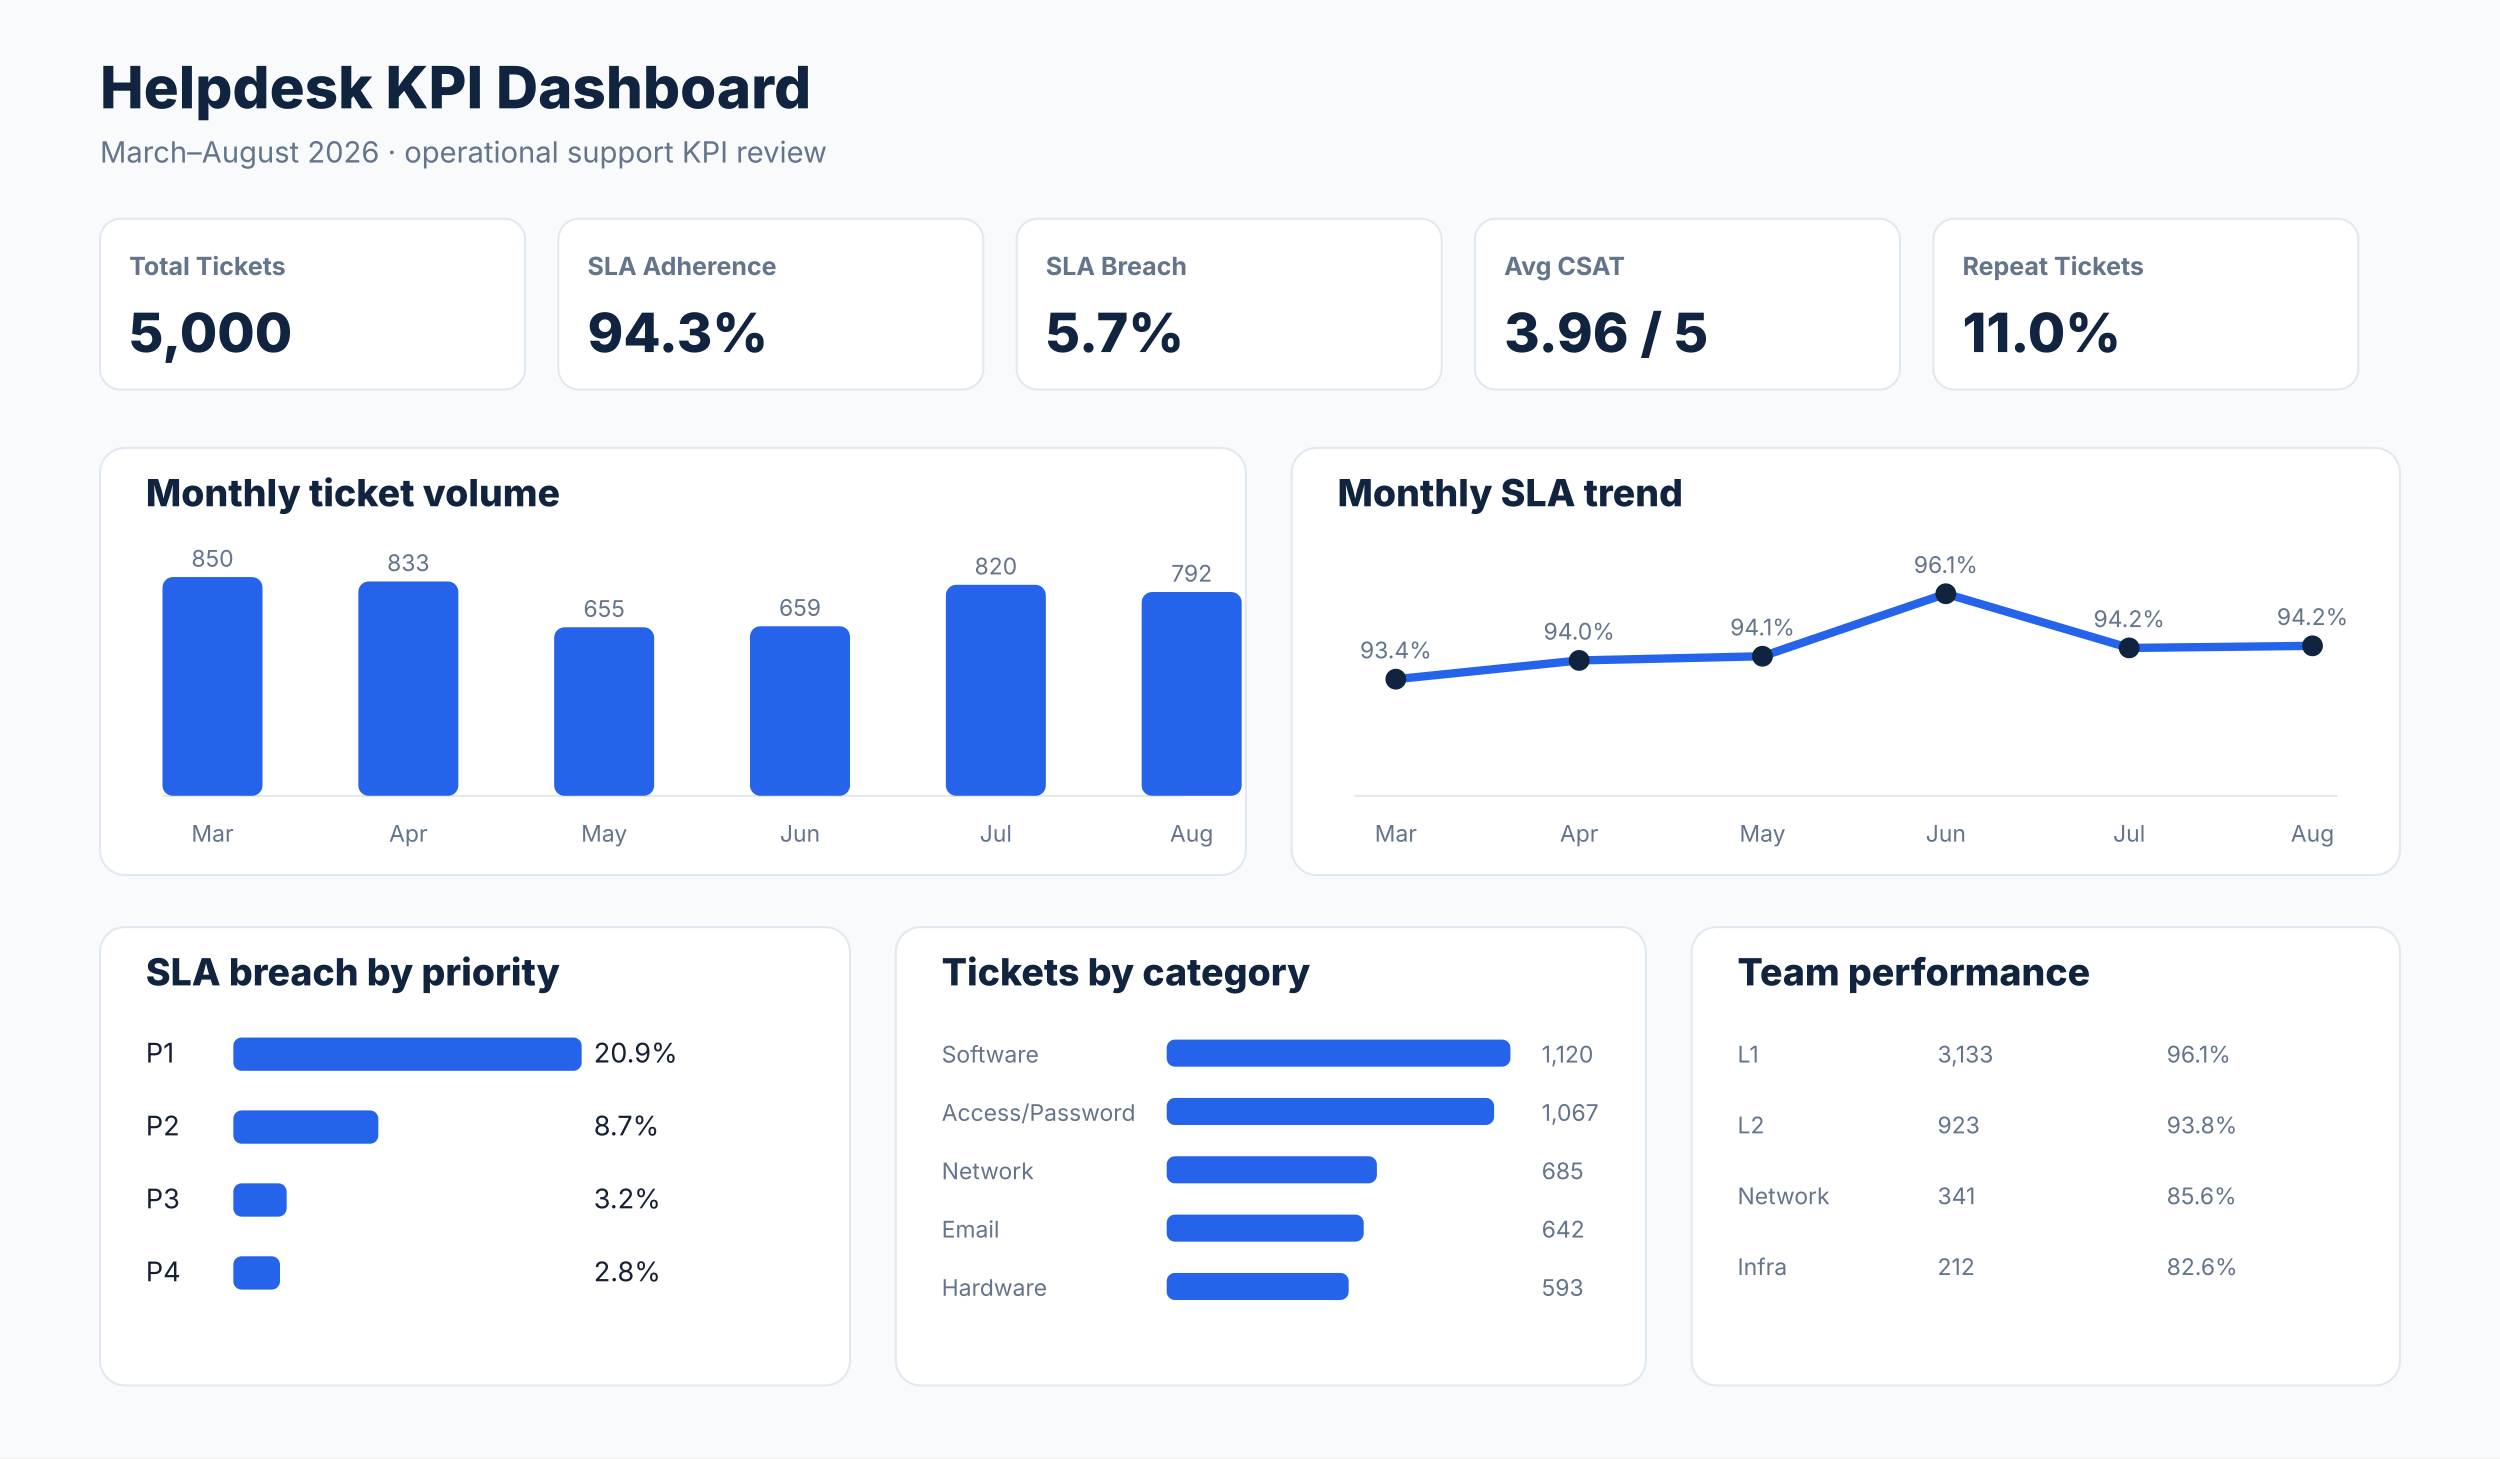
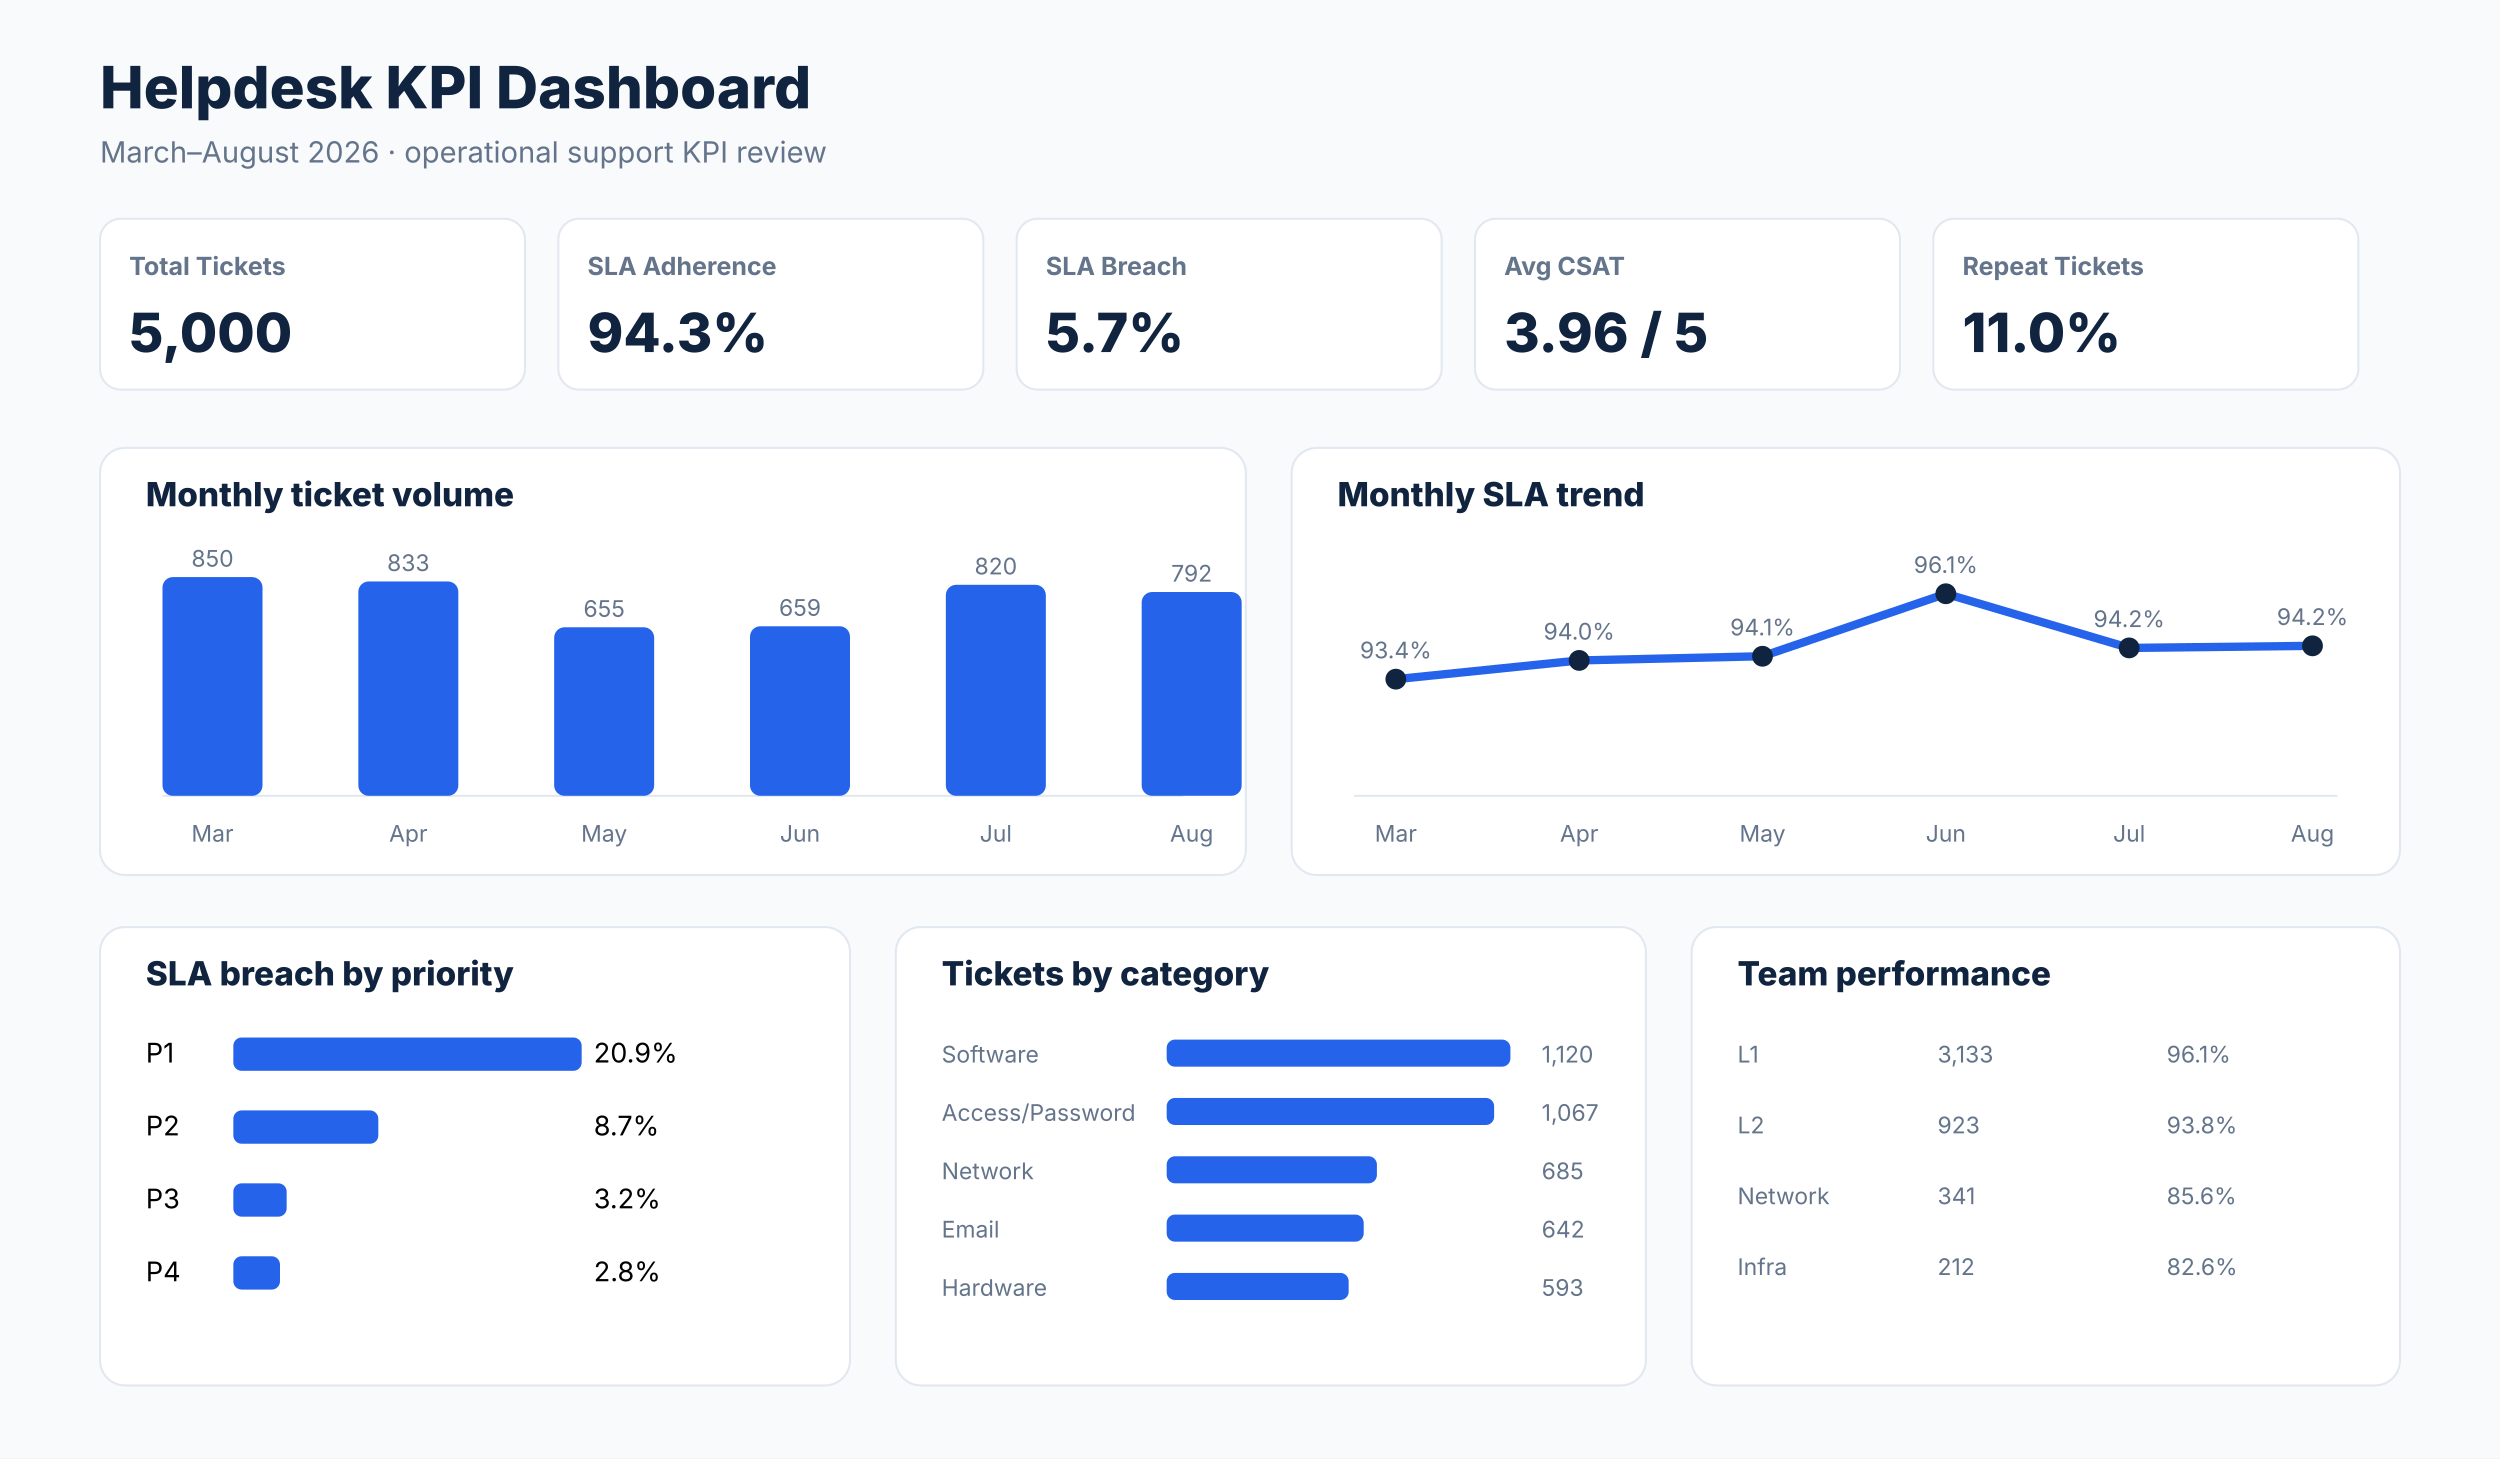
<svg xmlns="http://www.w3.org/2000/svg" width="1200" height="700" viewBox="0 0 1200 700">
  <rect width="1200" height="700" fill="#f8fafc" />
  <style>
- text{font-family:Inter,Segoe UI,Arial,sans-serif;fill:#172033} .title{font-size:28px;font-weight:800;fill:#10233f}
- .sub{font-size:14px;fill:#64748b}.label{font-size:12px;font-weight:700;fill:#64748b}.value{font-size:26px;font-weight:800;fill:#10233f}
- .card{fill:#fff;stroke:#e2e8f0}.blue{fill:#2563eb}.navy{fill:#10233f}.line{stroke:#e2e8f0}.small{font-size:11px;fill:#64748b}.body{font-size:13px}.section{font-size:18px;font-weight:800;fill:#10233f}.bigvalue{font-size:34px;font-weight:800;fill:#10233f}
+ .title{font-family:Inter,Segoe UI,Arial,sans-serif;font-size:28px;font-weight:800;fill:#10233f}
+ .sub{font-family:Inter,Segoe UI,Arial,sans-serif;font-size:14px;fill:#64748b}.label{font-family:Inter,Segoe UI,Arial,sans-serif;font-size:12px;font-weight:700;fill:#64748b}.value{font-family:Inter,Segoe UI,Arial,sans-serif;font-size:26px;font-weight:800;fill:#10233f}
+ .card{fill:#fff;stroke:#e2e8f0}.blue{fill:#2563eb}.navy{fill:#10233f}.line{stroke:#e2e8f0}.small{font-family:Inter,Segoe UI,Arial,sans-serif;font-size:11px;fill:#64748b}.body{font-family:Inter,Segoe UI,Arial,sans-serif;font-size:13px}.section{font-family:Inter,Segoe UI,Arial,sans-serif;font-size:16px;font-weight:800;fill:#10233f}.bigvalue{font-family:Inter,Segoe UI,Arial,sans-serif;font-size:34px;font-weight:800;fill:#10233f}
</style>
  <text x="48" y="52" class="title">Helpdesk KPI Dashboard</text>
  <text x="48" y="78" class="sub">March–August 2026 · operational support KPI review</text>
  <rect x="48" y="105" width="204" height="82" rx="10" class="card" />
  <text x="62" y="132" class="label">Total Tickets</text>
  <text x="62" y="169" class="value">5,000</text>
  <rect x="268" y="105" width="204" height="82" rx="10" class="card" />
  <text x="282" y="132" class="label">SLA Adherence</text>
  <text x="282" y="169" class="value">94.3%</text>
  <rect x="488" y="105" width="204" height="82" rx="10" class="card" />
  <text x="502" y="132" class="label">SLA Breach</text>
  <text x="502" y="169" class="value">5.7%</text>
  <rect x="708" y="105" width="204" height="82" rx="10" class="card" />
  <text x="722" y="132" class="label">Avg CSAT</text>
  <text x="722" y="169" class="value">3.96 / 5</text>
  <rect x="928" y="105" width="204" height="82" rx="10" class="card" />
  <text x="942" y="132" class="label">Repeat Tickets</text>
  <text x="942" y="169" class="value">11.0%</text>
  <rect x="48" y="215" width="550" height="205" rx="12" class="card" />
  <text x="70" y="243" class="section">Monthly ticket volume</text>
  <line x1="78" y1="382" x2="568" y2="382" class="line" />
  <rect x="78" y="277" width="48" height="105" rx="5" fill="#2563eb" />
  <text x="102" y="404" text-anchor="middle" class="small">Mar</text>
  <text x="102" y="272" text-anchor="middle" class="small">850</text>
  <rect x="172" y="279.1" width="48" height="102.9" rx="5" fill="#2563eb" />
  <text x="196" y="404" text-anchor="middle" class="small">Apr</text>
  <text x="196" y="274.1" text-anchor="middle" class="small">833</text>
  <rect x="266" y="301.088" width="48" height="80.912" rx="5" fill="#2563eb" />
  <text x="290" y="404" text-anchor="middle" class="small">May</text>
  <text x="290" y="296.088" text-anchor="middle" class="small">655</text>
  <rect x="360" y="300.594" width="48" height="81.406" rx="5" fill="#2563eb" />
  <text x="384" y="404" text-anchor="middle" class="small">Jun</text>
  <text x="384" y="295.594" text-anchor="middle" class="small">659</text>
  <rect x="454" y="280.706" width="48" height="101.294" rx="5" fill="#2563eb" />
  <text x="478" y="404" text-anchor="middle" class="small">Jul</text>
  <text x="478" y="275.706" text-anchor="middle" class="small">820</text>
  <rect x="548" y="284.165" width="48" height="97.835" rx="5" fill="#2563eb" />
  <text x="572" y="404" text-anchor="middle" class="small">Aug</text>
  <text x="572" y="279.165" text-anchor="middle" class="small">792</text>
  <rect x="620" y="215" width="532" height="205" rx="12" class="card" />
  <text x="642" y="243" class="section">Monthly SLA trend</text>
  <line x1="650" y1="382" x2="1122" y2="382" class="line" />
  <polyline points="670,326 758,317 846,315 934,285 1022,311 1110,310" fill="none" stroke="#2563eb" stroke-width="4" />
  <circle cx="670" cy="326" r="5" fill="#10233f" />
  <text x="670" y="404" text-anchor="middle" class="small">Mar</text>
  <text x="670" y="316" text-anchor="middle" class="small">93.4%</text>
  <circle cx="758" cy="317" r="5" fill="#10233f" />
  <text x="758" y="404" text-anchor="middle" class="small">Apr</text>
  <text x="758" y="307" text-anchor="middle" class="small">94.0%</text>
  <circle cx="846" cy="315" r="5" fill="#10233f" />
  <text x="846" y="404" text-anchor="middle" class="small">May</text>
  <text x="846" y="305" text-anchor="middle" class="small">94.1%</text>
  <circle cx="934" cy="285" r="5" fill="#10233f" />
  <text x="934" y="404" text-anchor="middle" class="small">Jun</text>
  <text x="934" y="275" text-anchor="middle" class="small">96.1%</text>
  <circle cx="1022" cy="311" r="5" fill="#10233f" />
  <text x="1022" y="404" text-anchor="middle" class="small">Jul</text>
  <text x="1022" y="301" text-anchor="middle" class="small">94.2%</text>
  <circle cx="1110" cy="310" r="5" fill="#10233f" />
  <text x="1110" y="404" text-anchor="middle" class="small">Aug</text>
  <text x="1110" y="300" text-anchor="middle" class="small">94.2%</text>
  <rect x="48" y="445" width="360" height="220" rx="12" class="card" />
  <text x="70" y="473" class="section">SLA breach by priority</text>
  <text x="70" y="510" class="body">P1</text>
  <rect x="112" y="498" width="167.2" height="16" rx="4" fill="#2563eb" />
  <text x="285" y="510" class="body">20.9%</text>
  <text x="70" y="545" class="body">P2</text>
  <rect x="112" y="533" width="69.6" height="16" rx="4" fill="#2563eb" />
  <text x="285" y="545" class="body">8.7%</text>
  <text x="70" y="580" class="body">P3</text>
  <rect x="112" y="568" width="25.6" height="16" rx="4" fill="#2563eb" />
  <text x="285" y="580" class="body">3.2%</text>
  <text x="70" y="615" class="body">P4</text>
  <rect x="112" y="603" width="22.4" height="16" rx="4" fill="#2563eb" />
  <text x="285" y="615" class="body">2.8%</text>
  <rect x="430" y="445" width="360" height="220" rx="12" class="card" />
  <text x="452" y="473" class="section">Tickets by category</text>
  <text x="452" y="510" class="small">Software</text>
  <rect x="560" y="499" width="165" height="13" rx="4" fill="#2563eb" />
  <text x="740" y="510" class="small">1,120</text>
  <text x="452" y="538" class="small">Access/Password</text>
  <rect x="560" y="527" width="157.192" height="13" rx="4" fill="#2563eb" />
  <text x="740" y="538" class="small">1,067</text>
  <text x="452" y="566" class="small">Network</text>
  <rect x="560" y="555" width="100.915" height="13" rx="4" fill="#2563eb" />
  <text x="740" y="566" class="small">685</text>
  <text x="452" y="594" class="small">Email</text>
  <rect x="560" y="583" width="94.58" height="13" rx="4" fill="#2563eb" />
  <text x="740" y="594" class="small">642</text>
  <text x="452" y="622" class="small">Hardware</text>
  <rect x="560" y="611" width="87.362" height="13" rx="4" fill="#2563eb" />
  <text x="740" y="622" class="small">593</text>
  <rect x="812" y="445" width="340" height="220" rx="12" class="card" />
  <text x="834" y="473" class="section">Team performance</text>
  <text x="834" y="510" class="small">L1</text>
  <text x="930" y="510" class="small">3,133</text>
  <text x="1040" y="510" class="small">96.1%</text>
  <text x="834" y="544" class="small">L2</text>
  <text x="930" y="544" class="small">923</text>
  <text x="1040" y="544" class="small">93.8%</text>
  <text x="834" y="578" class="small">Network</text>
  <text x="930" y="578" class="small">341</text>
  <text x="1040" y="578" class="small">85.6%</text>
  <text x="834" y="612" class="small">Infra</text>
  <text x="930" y="612" class="small">212</text>
  <text x="1040" y="612" class="small">82.6%</text>
</svg>
